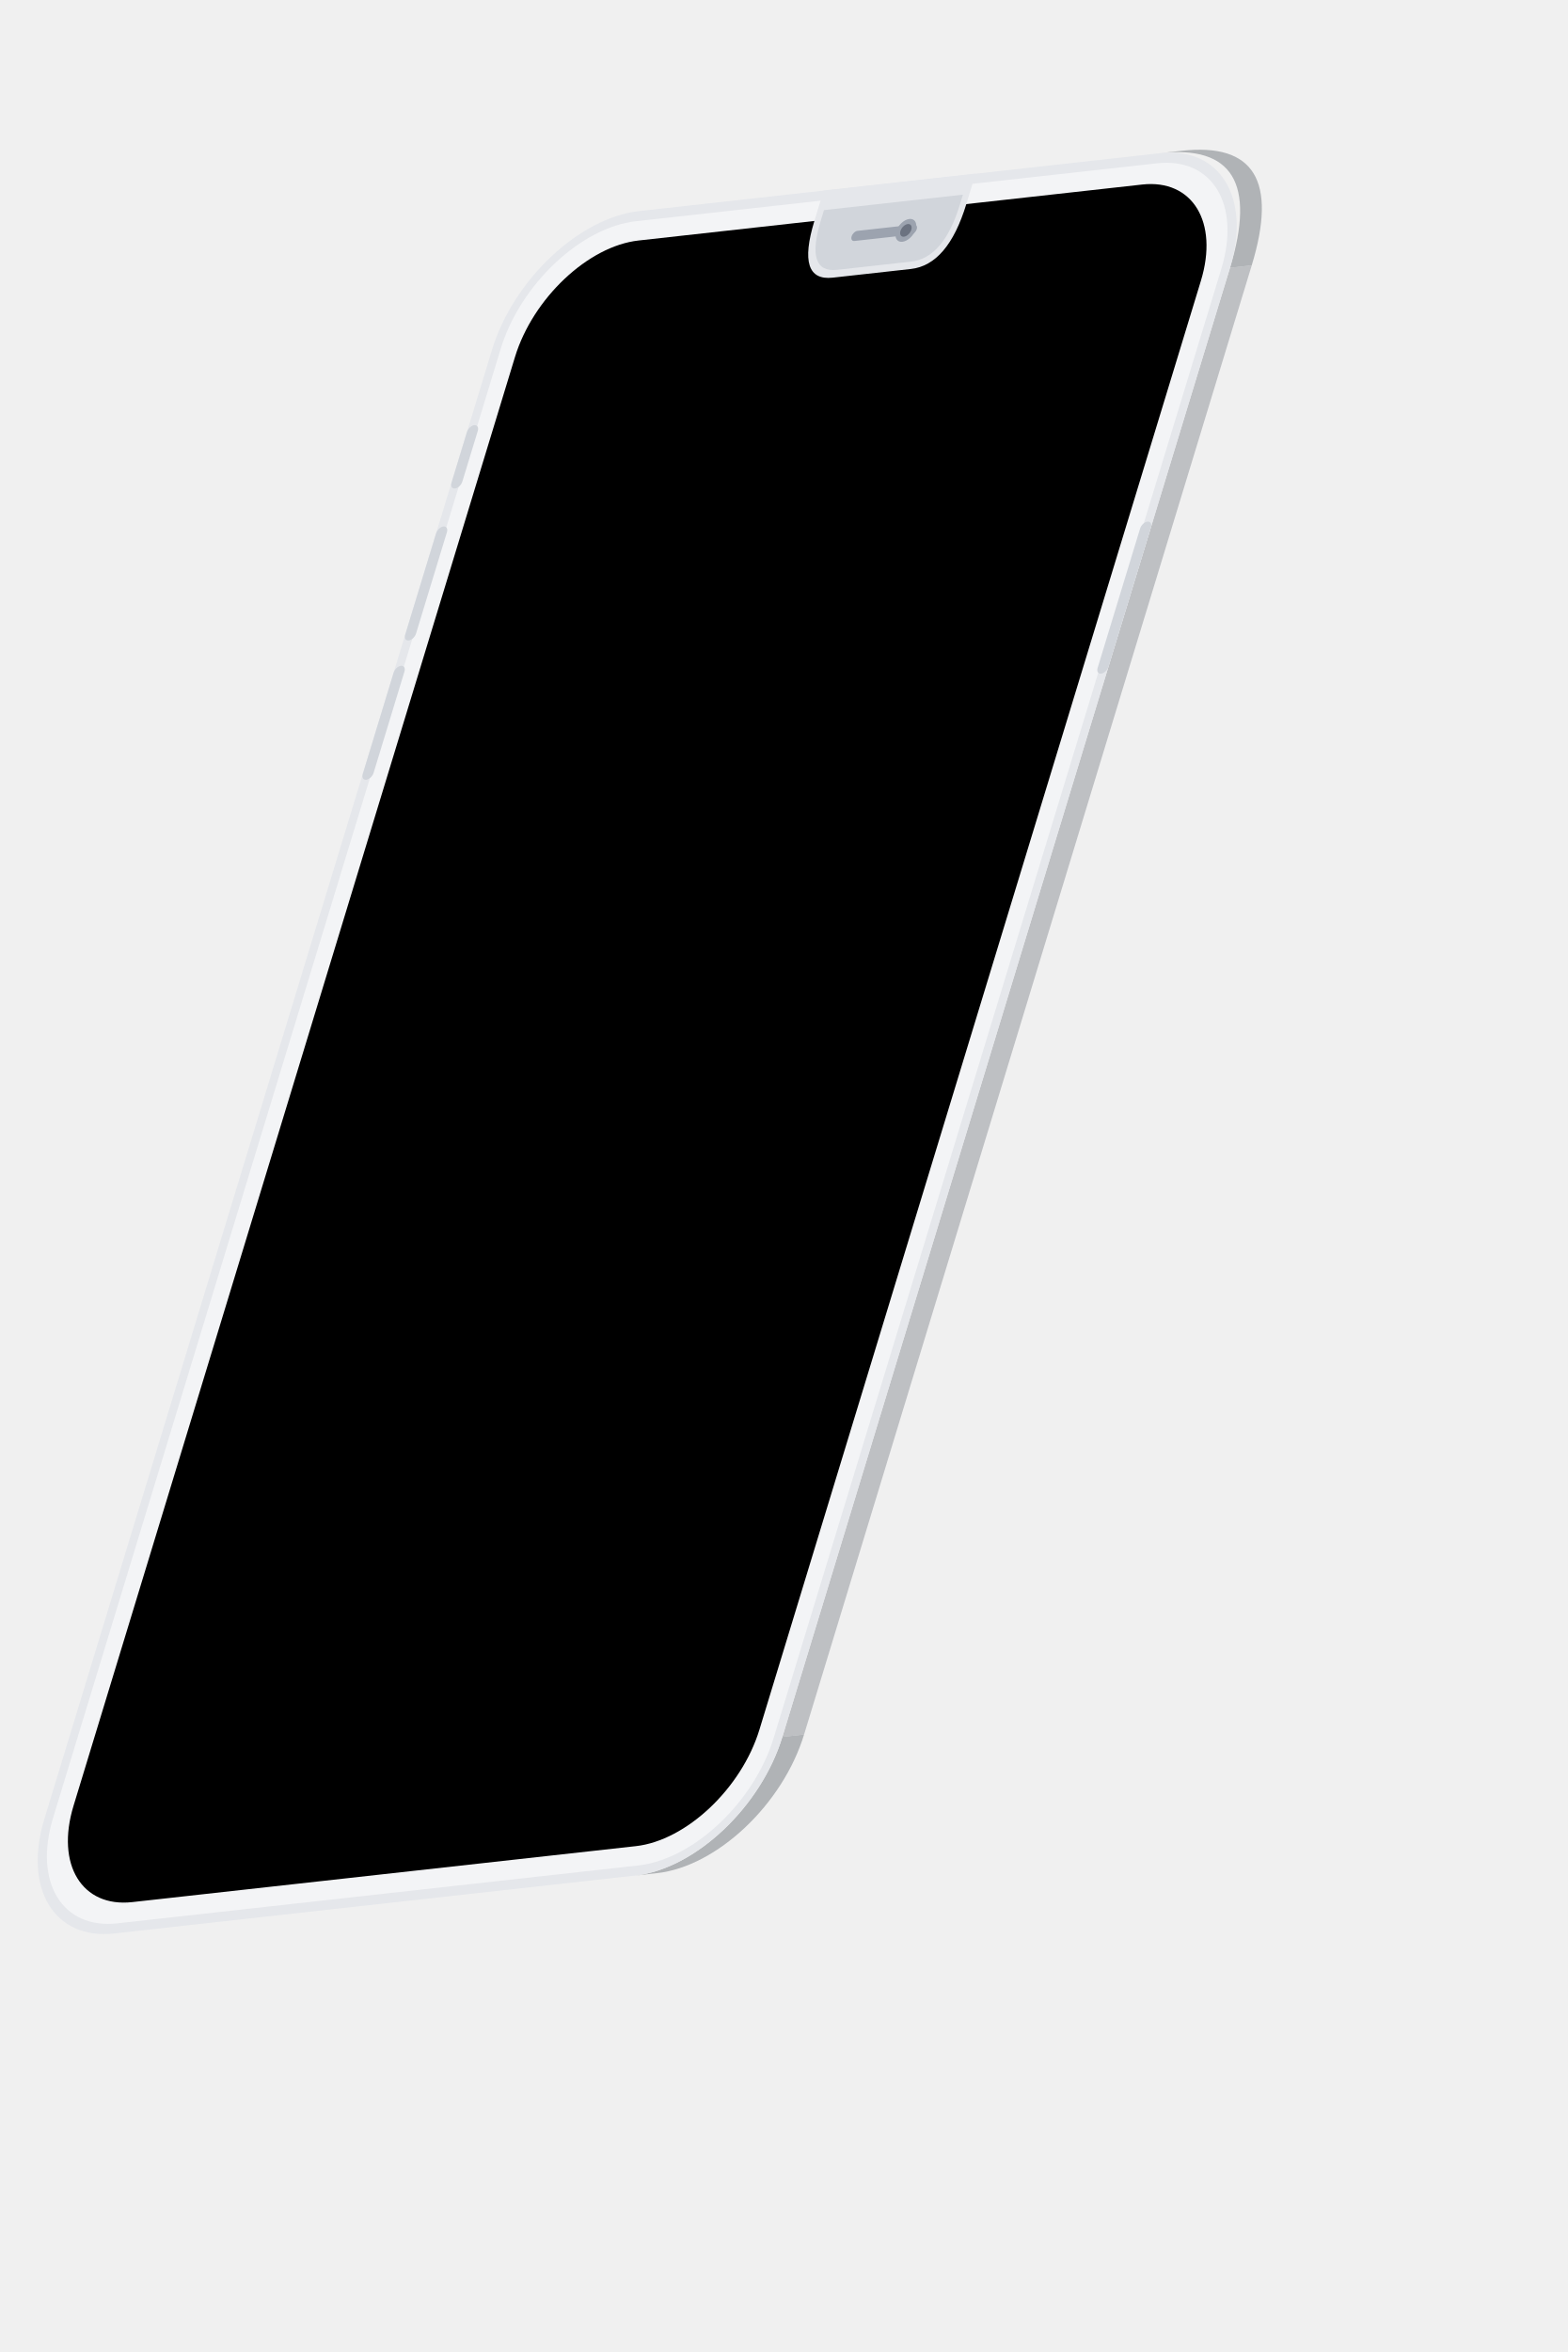
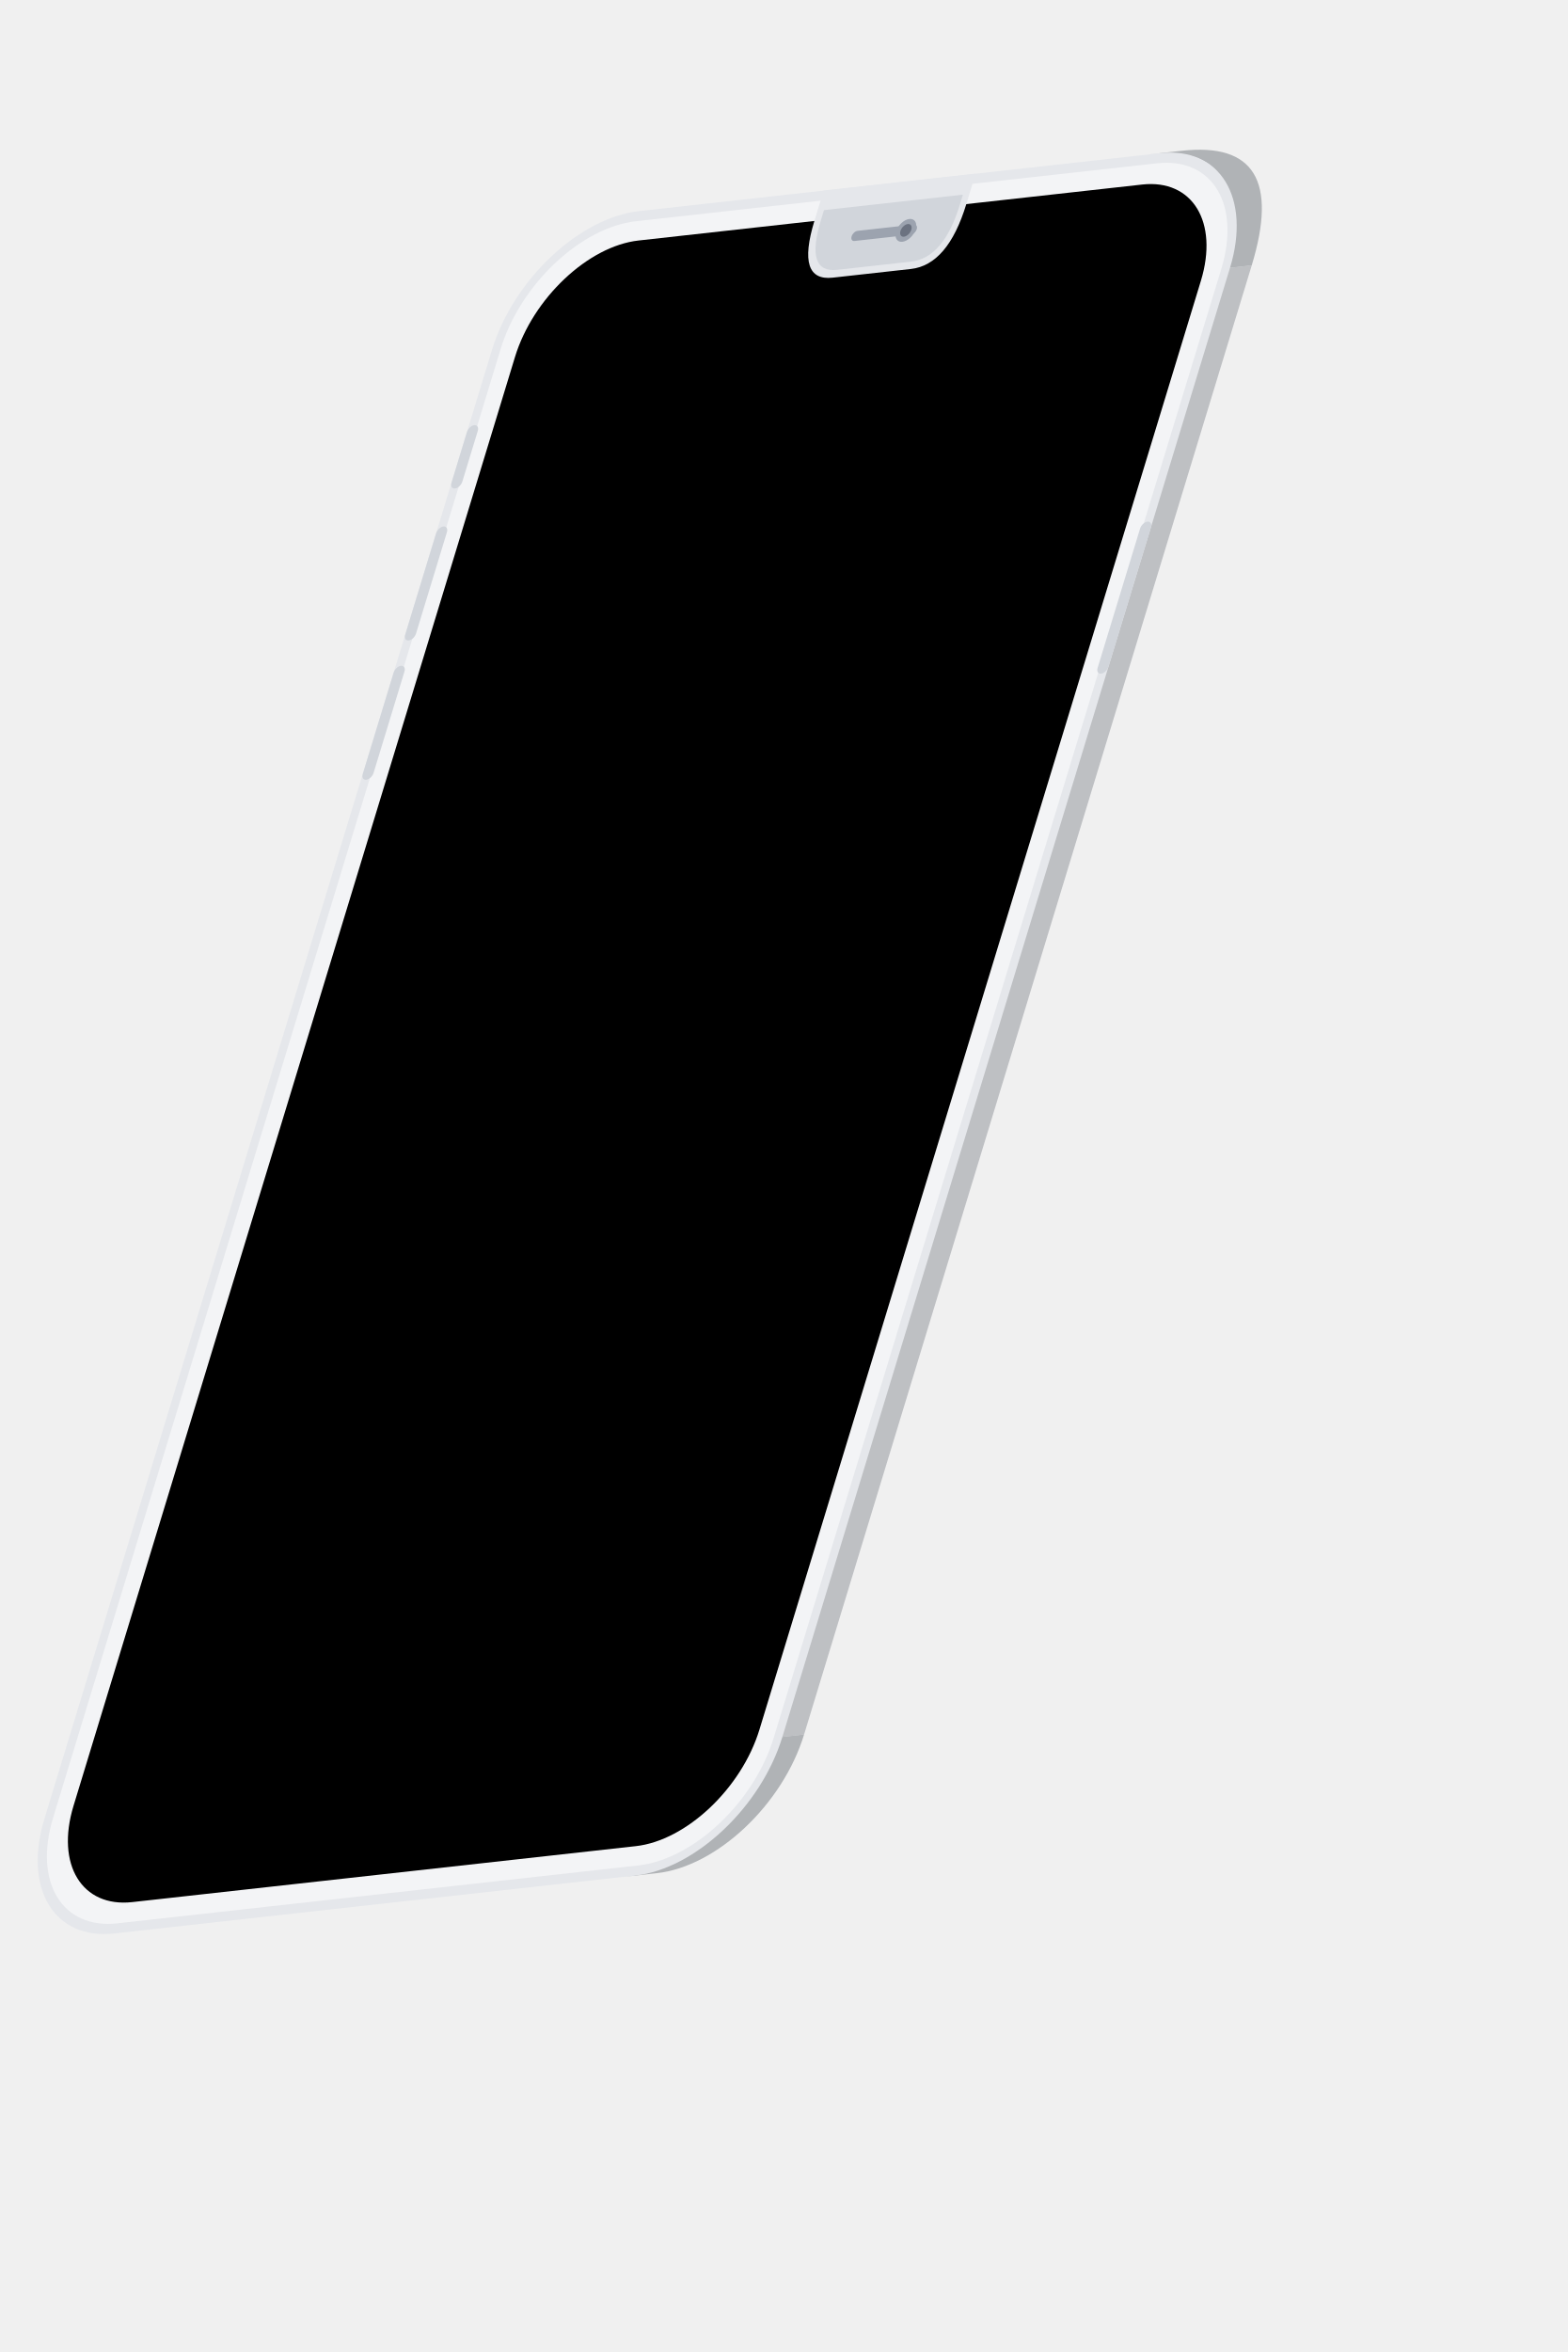
<svg xmlns="http://www.w3.org/2000/svg" width="500" height="750" viewBox="0 0 650 950" fill="none">
  <g transform="matrix(0.9, -0.1, -0.32, 1.05, 220, 80)">
    <g>
-       <path d="M 340 50 L 350 50 L 350 630 L 340 630 L 340 50 Z" fill="#B8BABE" opacity="0.9" />
-       <path d="M 340 50 Q 340 0, 290 0 L 300 0 Q 350 0, 350 50 L 340 50 Z" fill="#A0A4A8" opacity="0.8" />
-       <path d="M 340 630 L 350 630 A 50 50 0 0 1 300 680 L 290 680 A 50 50 0 0 0 340 630 Z" fill="#A0A4A8" opacity="0.8" />
+       <path d="M 335 50 L 350 50 L 350 630 L 335 630 L 335 50 Z" fill="#B8BABE" opacity="0.9" />
+       <path d="M 335 50 Q 335 0, 285 0 L 300 0 Q 350 0, 350 50 L 335 50 Z" fill="#A0A4A8" opacity="0.8" />
+       <path d="M 335 630 L 350 630 A 50 50 0 0 1 300 680 L 285 680 A 50 50 0 0 0 335 630 Z" fill="#A0A4A8" opacity="0.8" />
    </g>
    <rect x="0" y="0" width="340" height="680" rx="50" fill="#E5E7EB" />
    <rect x="4" y="4" width="332" height="672" rx="46" fill="#F3F4F6" />
    <g>
      <rect x="12" y="12" width="316" height="656" rx="42" fill="#000000" />
      <mask id="screen-mask-left-white">
        <rect x="12" y="12" width="316" height="656" rx="42" fill="white" />
        <path d="M 135 12 Q 135 32, 152 32 L 188 32 Q 205 32, 205 12 Z" fill="black" />
      </mask>
      <image x="12" y="12" width="316" height="656" href="" preserveAspectRatio="xMidYMid slice" mask="url(#screen-mask-left-white)" />
      <rect x="12" y="12" width="316" height="656" rx="42" fill="transparent" mask="url(#screen-mask-left-white)" />
    </g>
    <g>
      <path d="M 135 12 Q 135 36, 152 36 L 188 36 Q 205 36, 205 12 L 205 0 L 135 0 Z" fill="#E5E7EB" />
      <path d="M 138 12 Q 138 33, 153 33 L 187 33 Q 202 33, 202 12 L 202 8 L 138 8 Z" fill="#D1D5DB" />
      <rect x="155" y="18" width="30" height="4" rx="2" fill="#9CA3AF" />
      <circle cx="180" cy="20" r="4.5" fill="#9CA3AF" />
      <circle cx="180" cy="20" r="2.5" fill="#6B7280" />
    </g>
    <rect x="335" y="150" width="5" height="60" rx="2.5" fill="#D1D5DB" />
    <rect x="0" y="120" width="5" height="45" rx="2.5" fill="#D1D5DB" />
    <rect x="0" y="175" width="5" height="45" rx="2.5" fill="#D1D5DB" />
    <rect x="0" y="80" width="5" height="25" rx="2.5" fill="#D1D5DB" />
  </g>
</svg>
